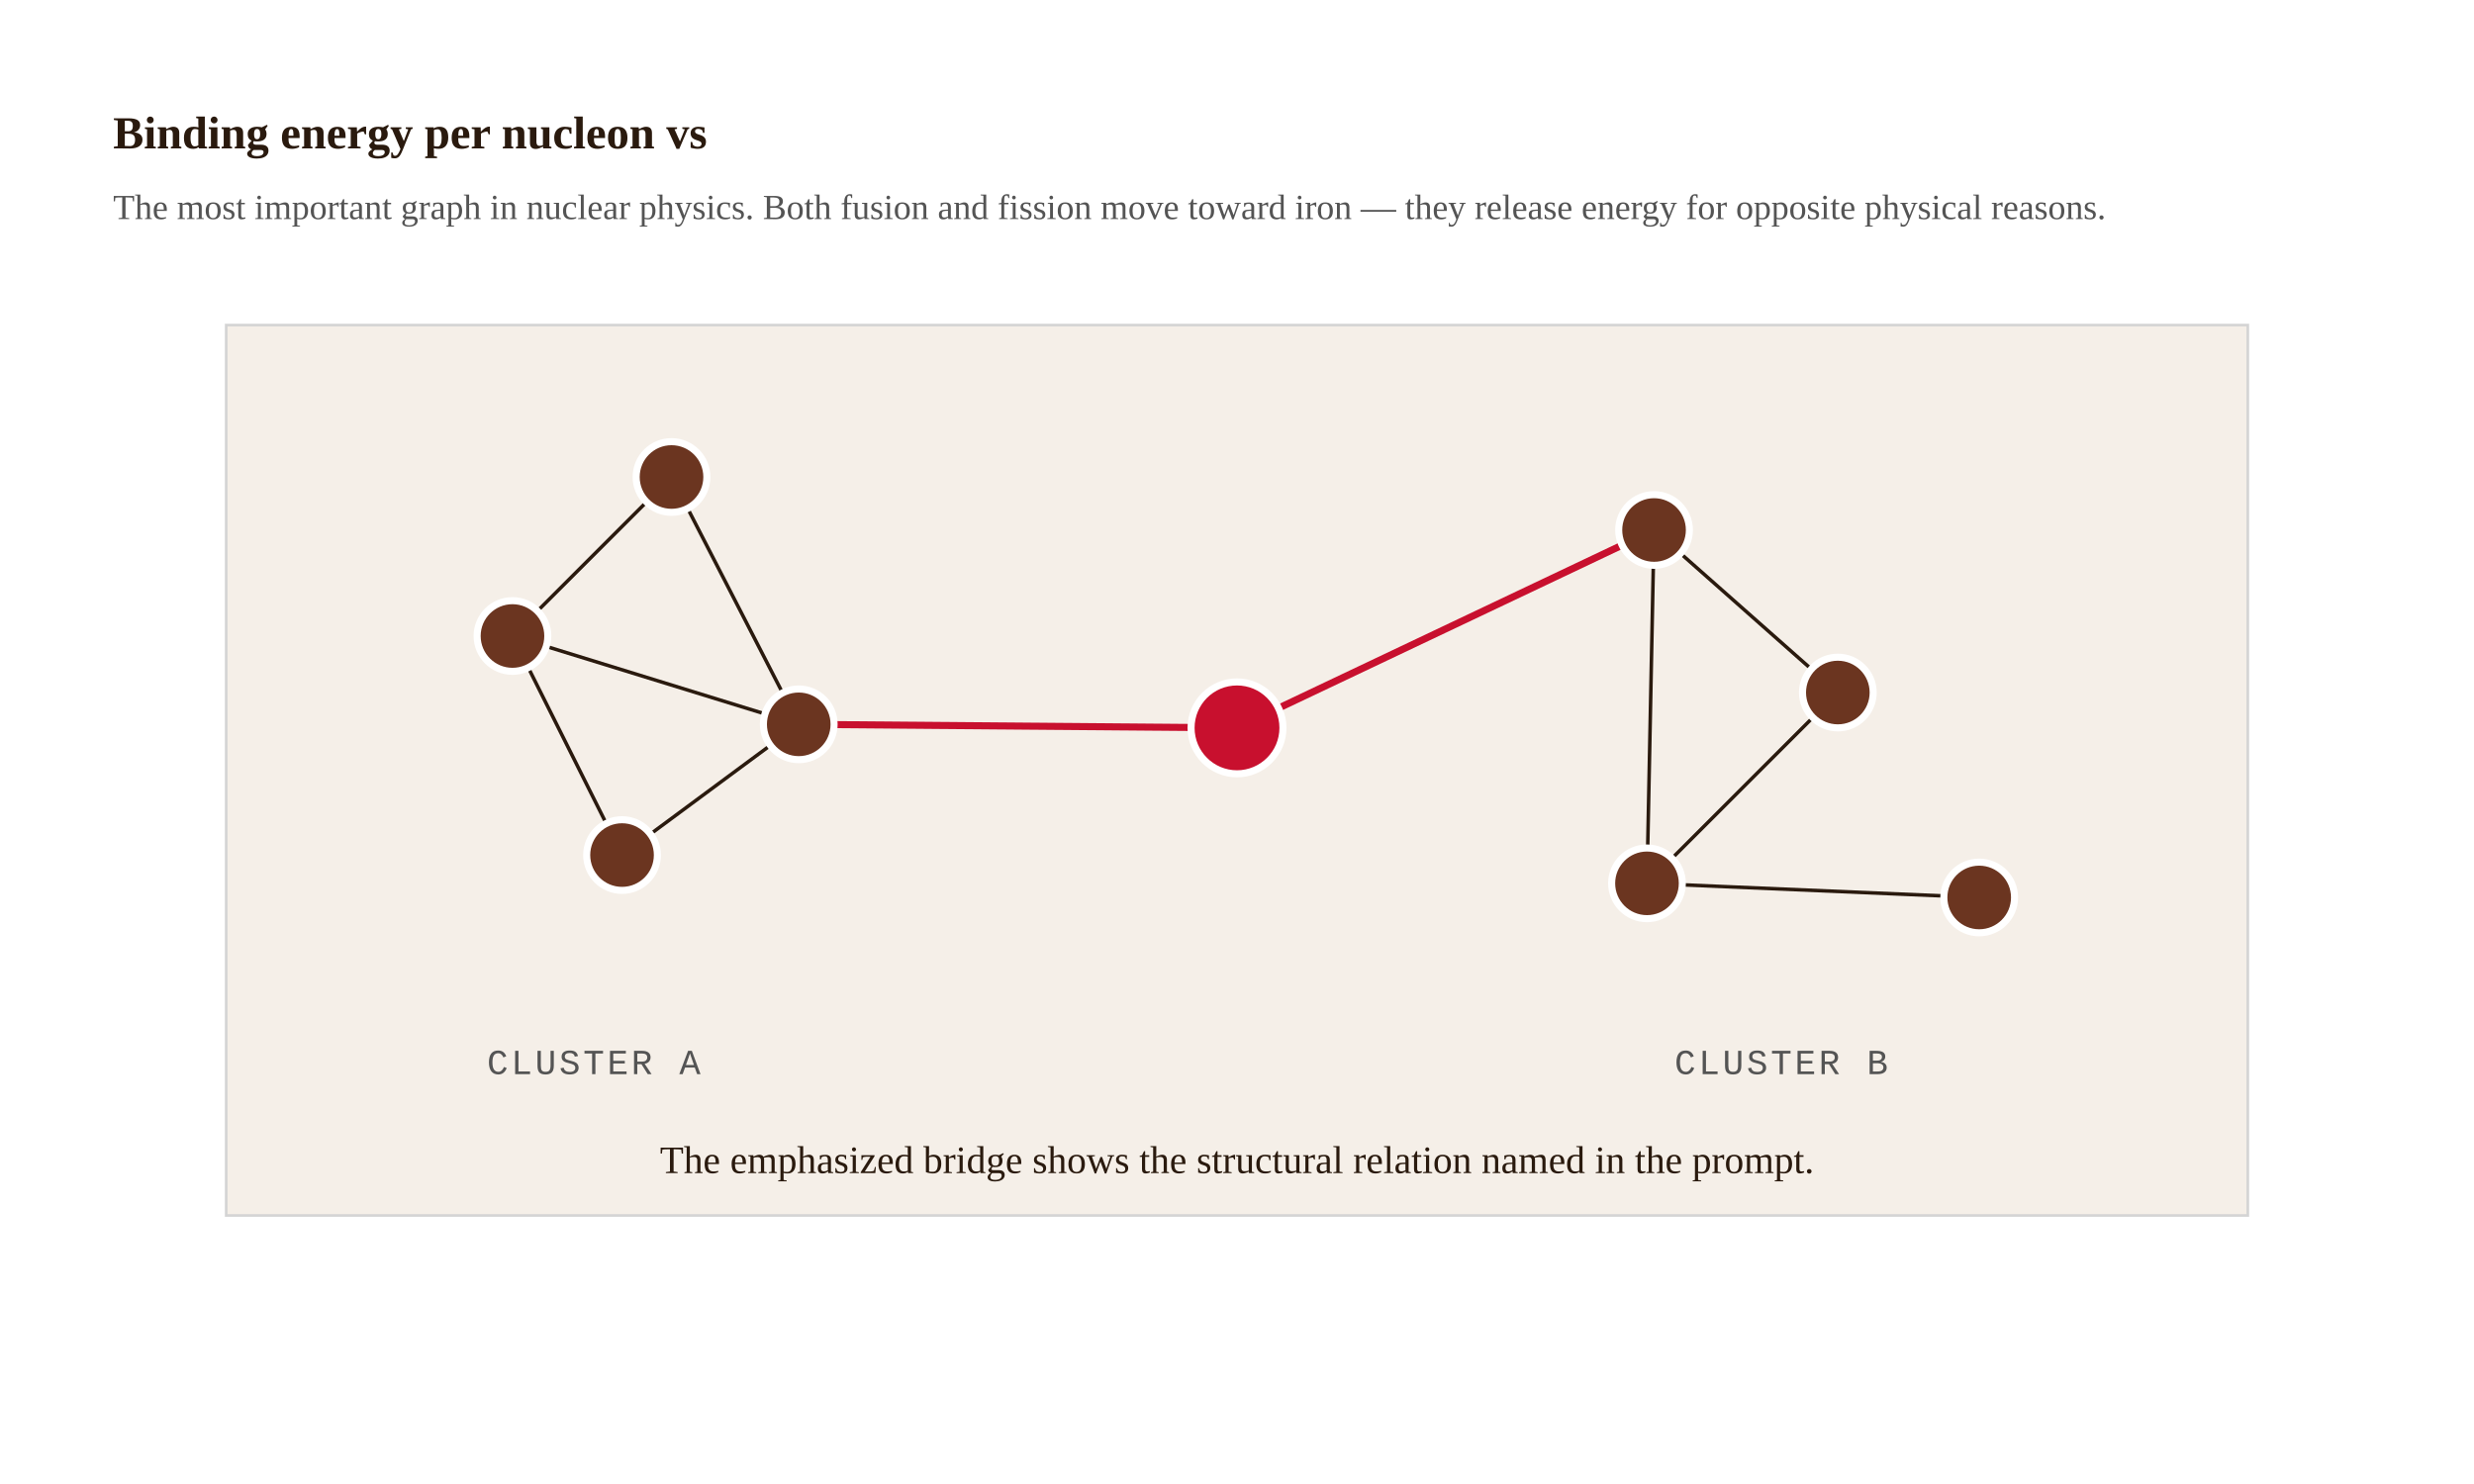
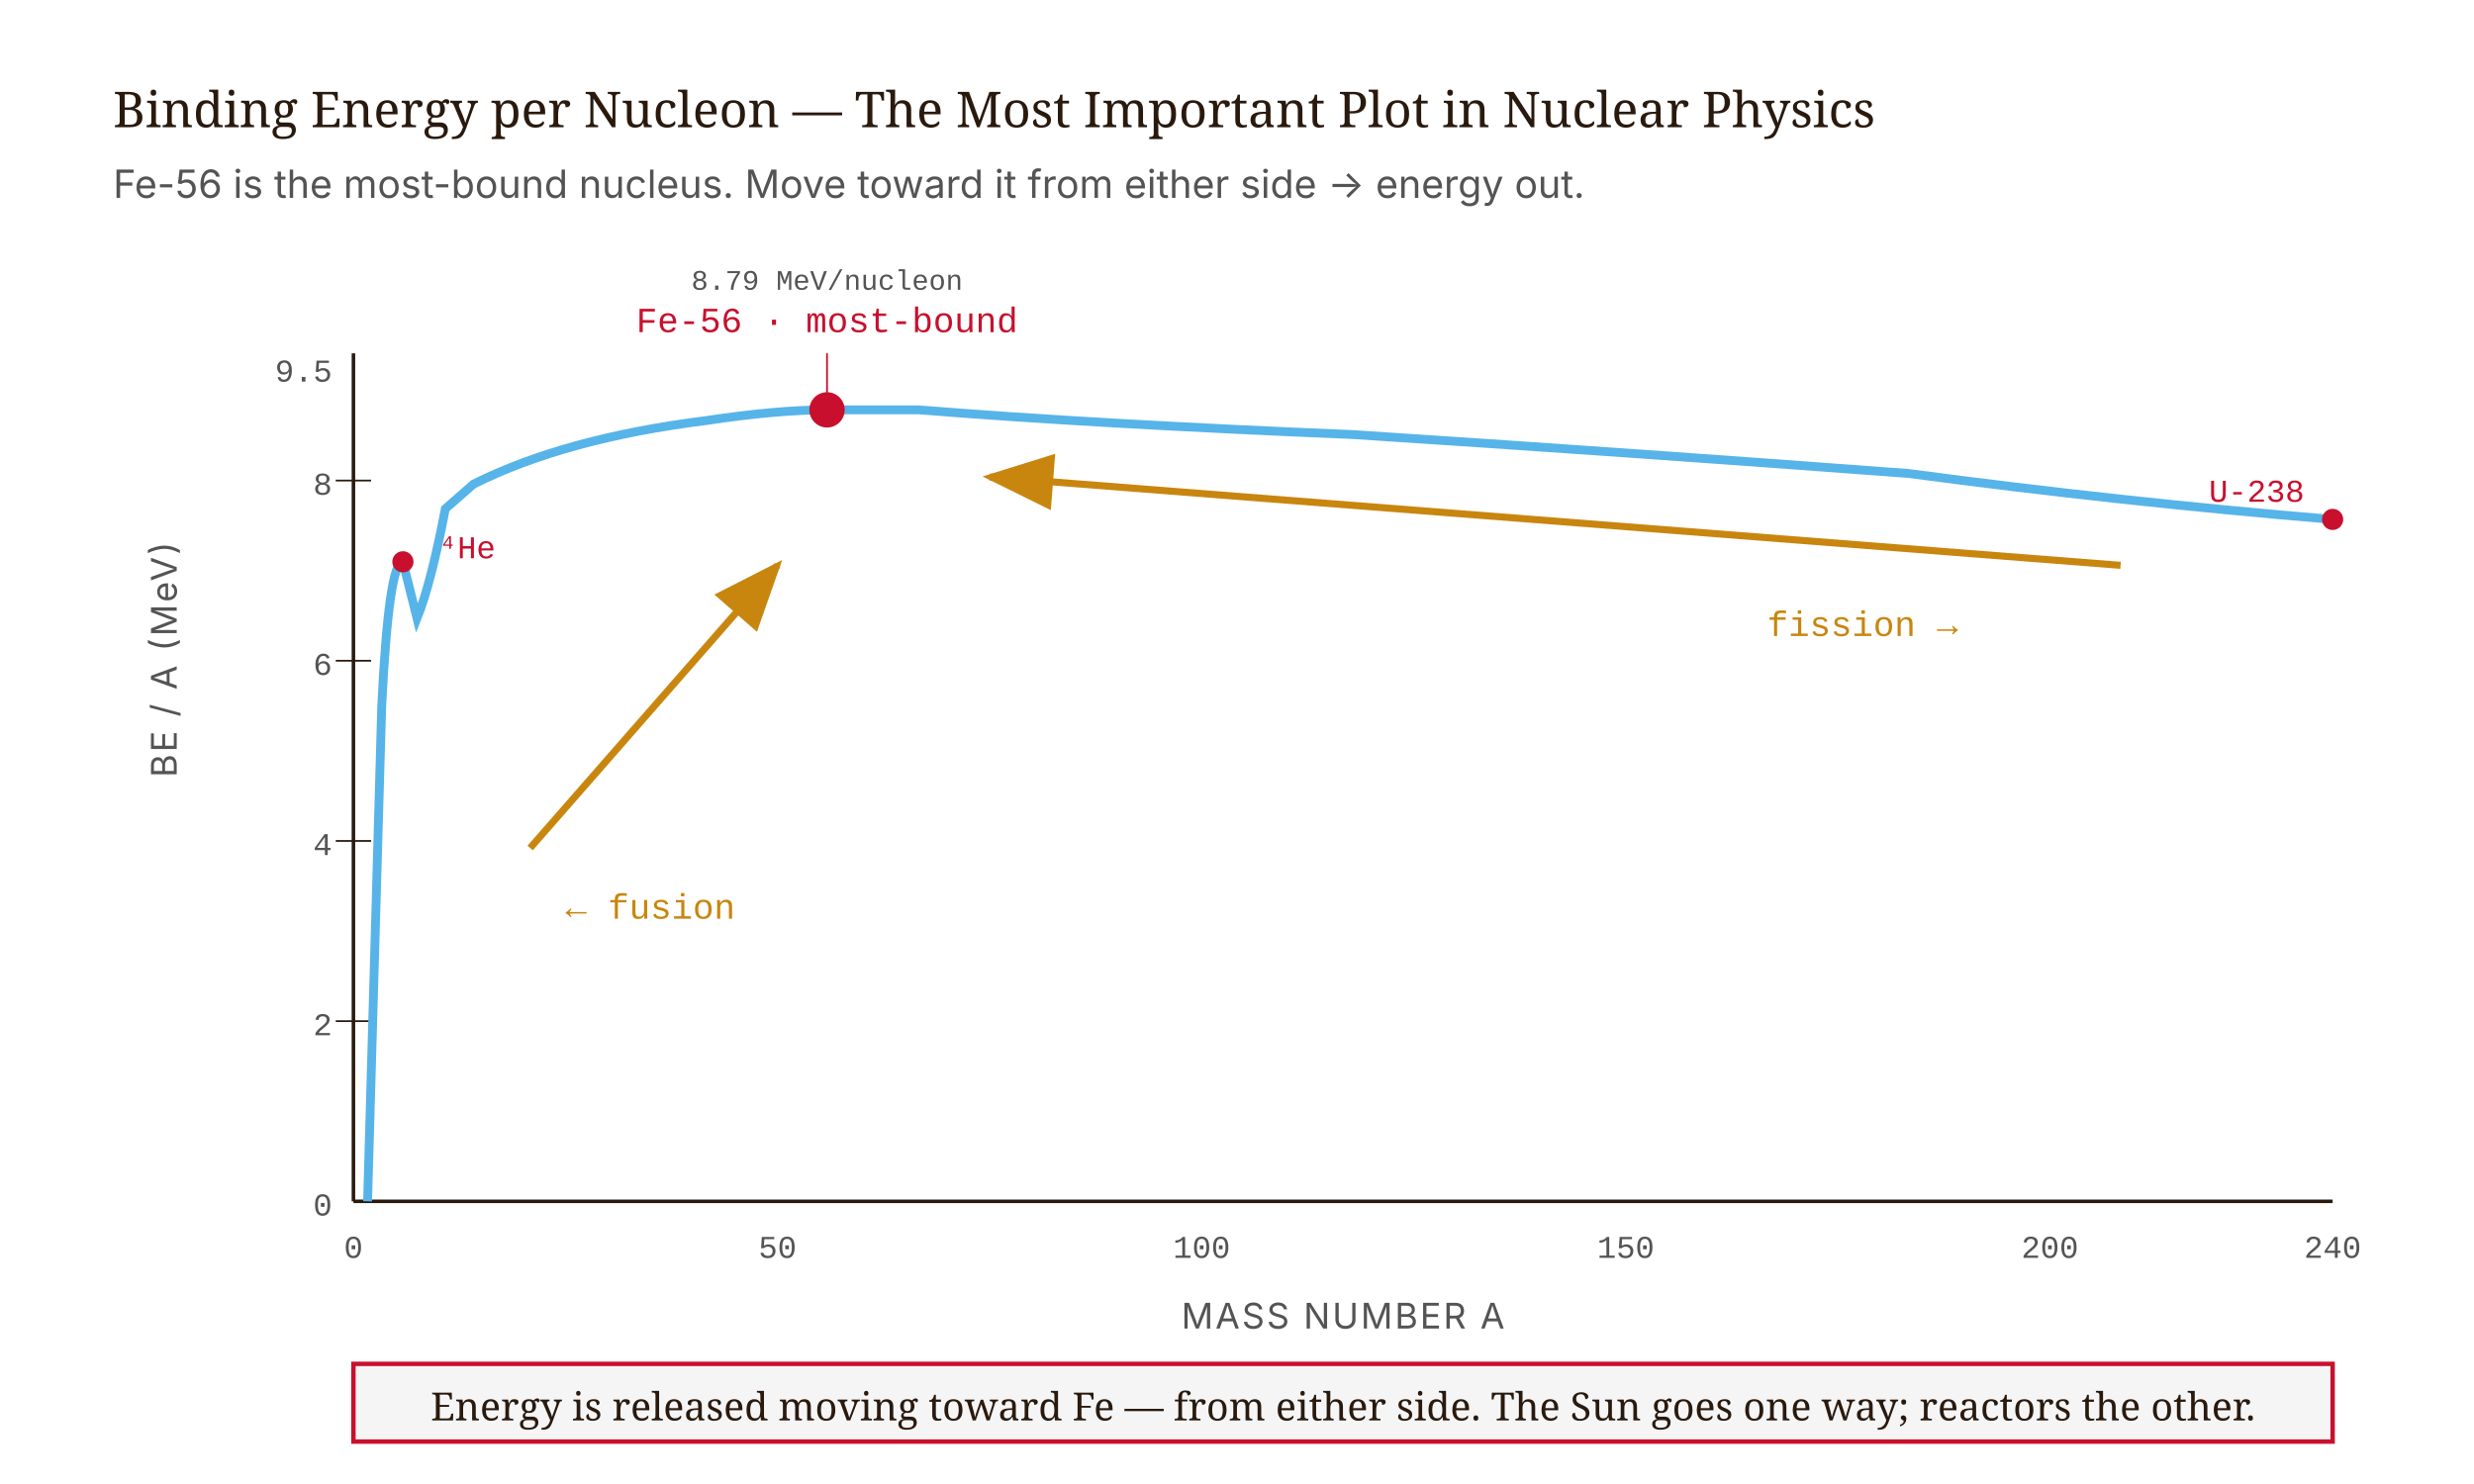
- <svg xmlns="http://www.w3.org/2000/svg" viewBox="0 0 700 420" role="img" aria-labelledby="title desc">
+ <svg xmlns="http://www.w3.org/2000/svg" viewBox="0 0 700 420" role="img" aria-labelledby="fig-title">
  <defs>
-     <marker id="arrow" markerWidth="8" markerHeight="6" refX="7" refY="3" orient="auto">
-       <polygon points="0 0, 8 3, 0 6" fill="#2a1a0e" />
+     <marker id="arrowoch" markerWidth="10" markerHeight="8" refX="9" refY="4" orient="auto">
+       <polygon points="0 0, 10 4, 0 8" fill="#C8860E" />
    </marker>
  </defs>
  <rect x="0" y="0" width="700" height="420" fill="#FFFFFF" />
-   <text x="32" y="42" font-family="'EB Garamond', Georgia, 'Times New Roman', serif" font-size="13" font-weight="bold" fill="#2a1a0e">Binding energy per nucleon vs</text>
-   <text x="32" y="62" font-family="'EB Garamond', Georgia, 'Times New Roman', serif" font-size="10" fill="#545454">The most important graph in nuclear physics. Both fusion and fission move toward iron — they release energy for opposite physical reasons.</text>
-   <rect x="64" y="92" width="572" height="252" fill="#F5EFE8" stroke="#D4D4D4" stroke-width="0.75" />
-   <line x1="145" y1="180" x2="190" y2="135" stroke="#2a1a0e" stroke-width="1" />
-   <line x1="190" y1="135" x2="226" y2="205" stroke="#2a1a0e" stroke-width="1" />
-   <line x1="226" y1="205" x2="176" y2="242" stroke="#2a1a0e" stroke-width="1" />
-   <line x1="176" y1="242" x2="145" y2="180" stroke="#2a1a0e" stroke-width="1" />
-   <line x1="145" y1="180" x2="226" y2="205" stroke="#2a1a0e" stroke-width="1" />
-   <line x1="468" y1="150" x2="520" y2="196" stroke="#2a1a0e" stroke-width="1" />
-   <line x1="520" y1="196" x2="466" y2="250" stroke="#2a1a0e" stroke-width="1" />
-   <line x1="466" y1="250" x2="560" y2="254" stroke="#2a1a0e" stroke-width="1" />
-   <line x1="468" y1="150" x2="466" y2="250" stroke="#2a1a0e" stroke-width="1" />
-   <line x1="226" y1="205" x2="350" y2="206" stroke="#C8102E" stroke-width="2" />
-   <line x1="350" y1="206" x2="468" y2="150" stroke="#C8102E" stroke-width="2" />
-   <circle cx="145" cy="180" r="10" fill="#6B3520" stroke="#FFFFFF" stroke-width="2" />
-   <circle cx="190" cy="135" r="10" fill="#6B3520" stroke="#FFFFFF" stroke-width="2" />
-   <circle cx="226" cy="205" r="10" fill="#6B3520" stroke="#FFFFFF" stroke-width="2" />
-   <circle cx="176" cy="242" r="10" fill="#6B3520" stroke="#FFFFFF" stroke-width="2" />
-   <circle cx="468" cy="150" r="10" fill="#6B3520" stroke="#FFFFFF" stroke-width="2" />
-   <circle cx="520" cy="196" r="10" fill="#6B3520" stroke="#FFFFFF" stroke-width="2" />
-   <circle cx="466" cy="250" r="10" fill="#6B3520" stroke="#FFFFFF" stroke-width="2" />
-   <circle cx="560" cy="254" r="10" fill="#6B3520" stroke="#FFFFFF" stroke-width="2" />
-   <circle cx="350" cy="206" r="13" fill="#C8102E" stroke="#FFFFFF" stroke-width="2" />
-   <text x="168" y="304" text-anchor="middle" font-family="'IBM Plex Mono', 'Courier New', monospace" font-size="10" letter-spacing="0.08em" fill="#545454">CLUSTER A</text>
-   <text x="504" y="304" text-anchor="middle" font-family="'IBM Plex Mono', 'Courier New', monospace" font-size="10" letter-spacing="0.08em" fill="#545454">CLUSTER B</text>
-   <text x="350" y="332" text-anchor="middle" font-family="'EB Garamond', Georgia, 'Times New Roman', serif" font-size="11" fill="#2a1a0e">The emphasized bridge shows the structural relation named in the prompt.</text>
+   <text x="32" y="36" font-family="'EB Garamond', 'Garamond', Georgia, serif" font-size="14" fill="#2a1a0e">Binding Energy per Nucleon — The Most Important Plot in Nuclear Physics</text>
+   <text x="32" y="56" font-family="'Inter', -apple-system, 'Helvetica Neue', sans-serif" font-size="11" fill="#545454">Fe-56 is the most-bound nucleus. Move toward it from either side → energy out.</text>
+   <line x1="100" y1="340" x2="660" y2="340" stroke="#2a1a0e" stroke-width="1" />
+   <line x1="100" y1="100" x2="100" y2="340" stroke="#2a1a0e" stroke-width="1" />
+   <text x="50" y="220" font-family="'Inter', -apple-system, 'Helvetica Neue', sans-serif" font-size="10" fill="#545454" letter-spacing="0.06em" transform="rotate(-90 50 220)">BE / A (MeV)</text>
+   <text x="380" y="376" text-anchor="middle" font-family="'Inter', -apple-system, 'Helvetica Neue', sans-serif" font-size="10" fill="#545454" letter-spacing="0.06em">MASS NUMBER A</text>
+   <g font-family="'JetBrains Mono', 'Fira Code', 'Courier New', monospace" font-size="9" fill="#545454" text-anchor="end">
+     <text x="94" y="344">0</text>
+     <text x="94" y="293">2</text>
+     <text x="94" y="242">4</text>
+     <text x="94" y="191">6</text>
+     <text x="94" y="140">8</text>
+     <text x="94" y="108">9.5</text>
+   </g>
+   <g stroke="#2a1a0e" stroke-width="0.5">
+     <line x1="95" y1="289" x2="105" y2="289" />
+     <line x1="95" y1="238" x2="105" y2="238" />
+     <line x1="95" y1="187" x2="105" y2="187" />
+     <line x1="95" y1="136" x2="105" y2="136" />
+   </g>
+   <g font-family="'JetBrains Mono', 'Fira Code', 'Courier New', monospace" font-size="9" fill="#545454" text-anchor="middle">
+     <text x="100" y="356">0</text>
+     <text x="220" y="356">50</text>
+     <text x="340" y="356">100</text>
+     <text x="460" y="356">150</text>
+     <text x="580" y="356">200</text>
+     <text x="660" y="356">240</text>
+   </g>
+   <path d="M 104 340 L 108 200 Q 110 159 114 159 L 118 175 Q 122 165 126 144 L 134 137 Q 160 124 200 119 Q 220 116 234 116 L 260 116 Q 310 120 383 123 Q 460 128 540 134 Q 600 142 660 147" stroke="#56B4E9" stroke-width="2.5" fill="none" />
+   <circle cx="114" cy="159" r="3" fill="#C8102E" />
+   <text x="124" y="158" font-family="'JetBrains Mono', 'Fira Code', 'Courier New', monospace" font-size="9" fill="#C8102E">⁴He</text>
+   <circle cx="234" cy="116" r="5" fill="#C8102E" />
+   <line x1="234" y1="116" x2="234" y2="100" stroke="#C8102E" stroke-width="0.5" />
+   <text x="234" y="94" text-anchor="middle" font-family="'JetBrains Mono', 'Fira Code', 'Courier New', monospace" font-size="10" fill="#C8102E">Fe-56 · most-bound</text>
+   <text x="234" y="82" text-anchor="middle" font-family="'JetBrains Mono', 'Fira Code', 'Courier New', monospace" font-size="8" fill="#545454">8.79 MeV/nucleon</text>
+   <circle cx="660" cy="147" r="3" fill="#C8102E" />
+   <text x="652" y="142" text-anchor="end" font-family="'JetBrains Mono', 'Fira Code', 'Courier New', monospace" font-size="9" fill="#C8102E">U-238</text>
+   <line x1="150" y1="240" x2="220" y2="160" stroke="#C8860E" stroke-width="2" marker-end="url(#arrowoch)" />
+   <text x="160" y="260" font-family="'JetBrains Mono', 'Fira Code', 'Courier New', monospace" font-size="10" fill="#C8860E">← fusion</text>
+   <line x1="600" y1="160" x2="280" y2="135" stroke="#C8860E" stroke-width="2" marker-end="url(#arrowoch)" />
+   <text x="500" y="180" font-family="'JetBrains Mono', 'Fira Code', 'Courier New', monospace" font-size="10" fill="#C8860E">fission →</text>
+   <rect x="100" y="386" width="560" height="22" fill="#F5F5F5" stroke="#C8102E" stroke-width="1.25" />
+   <text x="380" y="402" text-anchor="middle" font-family="'EB Garamond', 'Garamond', Georgia, serif" font-size="11" fill="#2a1a0e">Energy is released moving toward Fe — from either side. The Sun goes one way; reactors the other.</text>
</svg>
